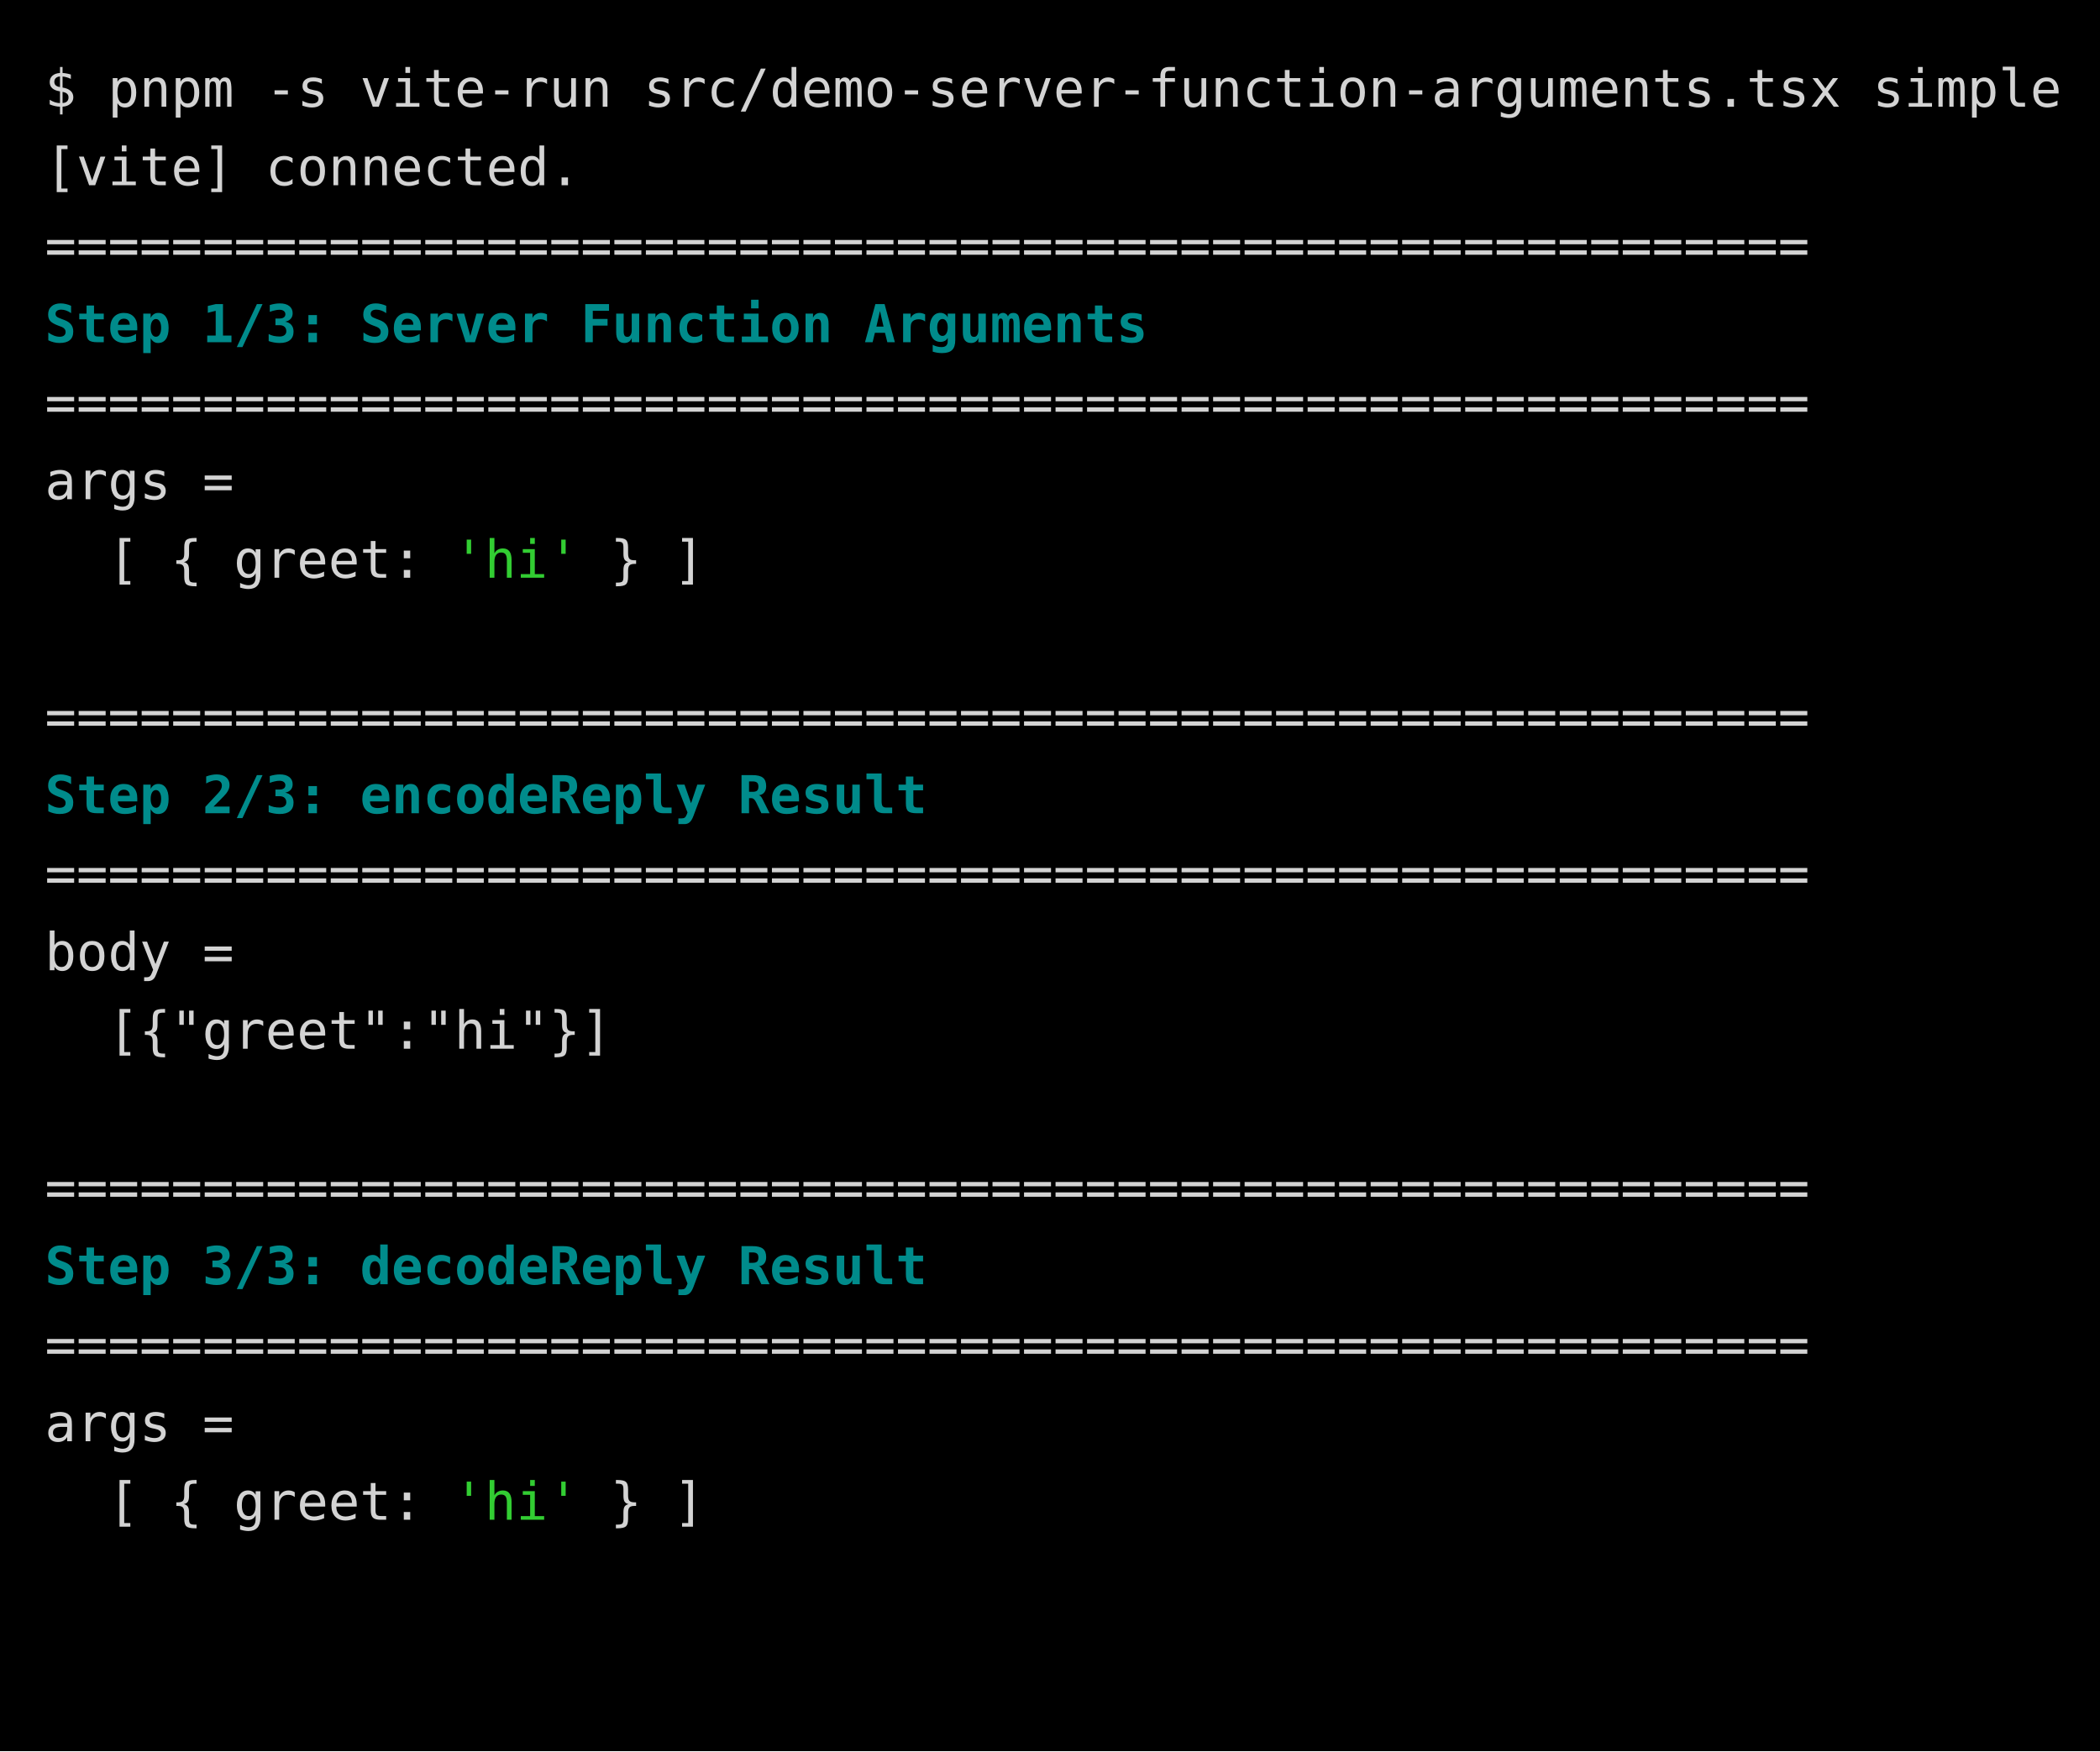
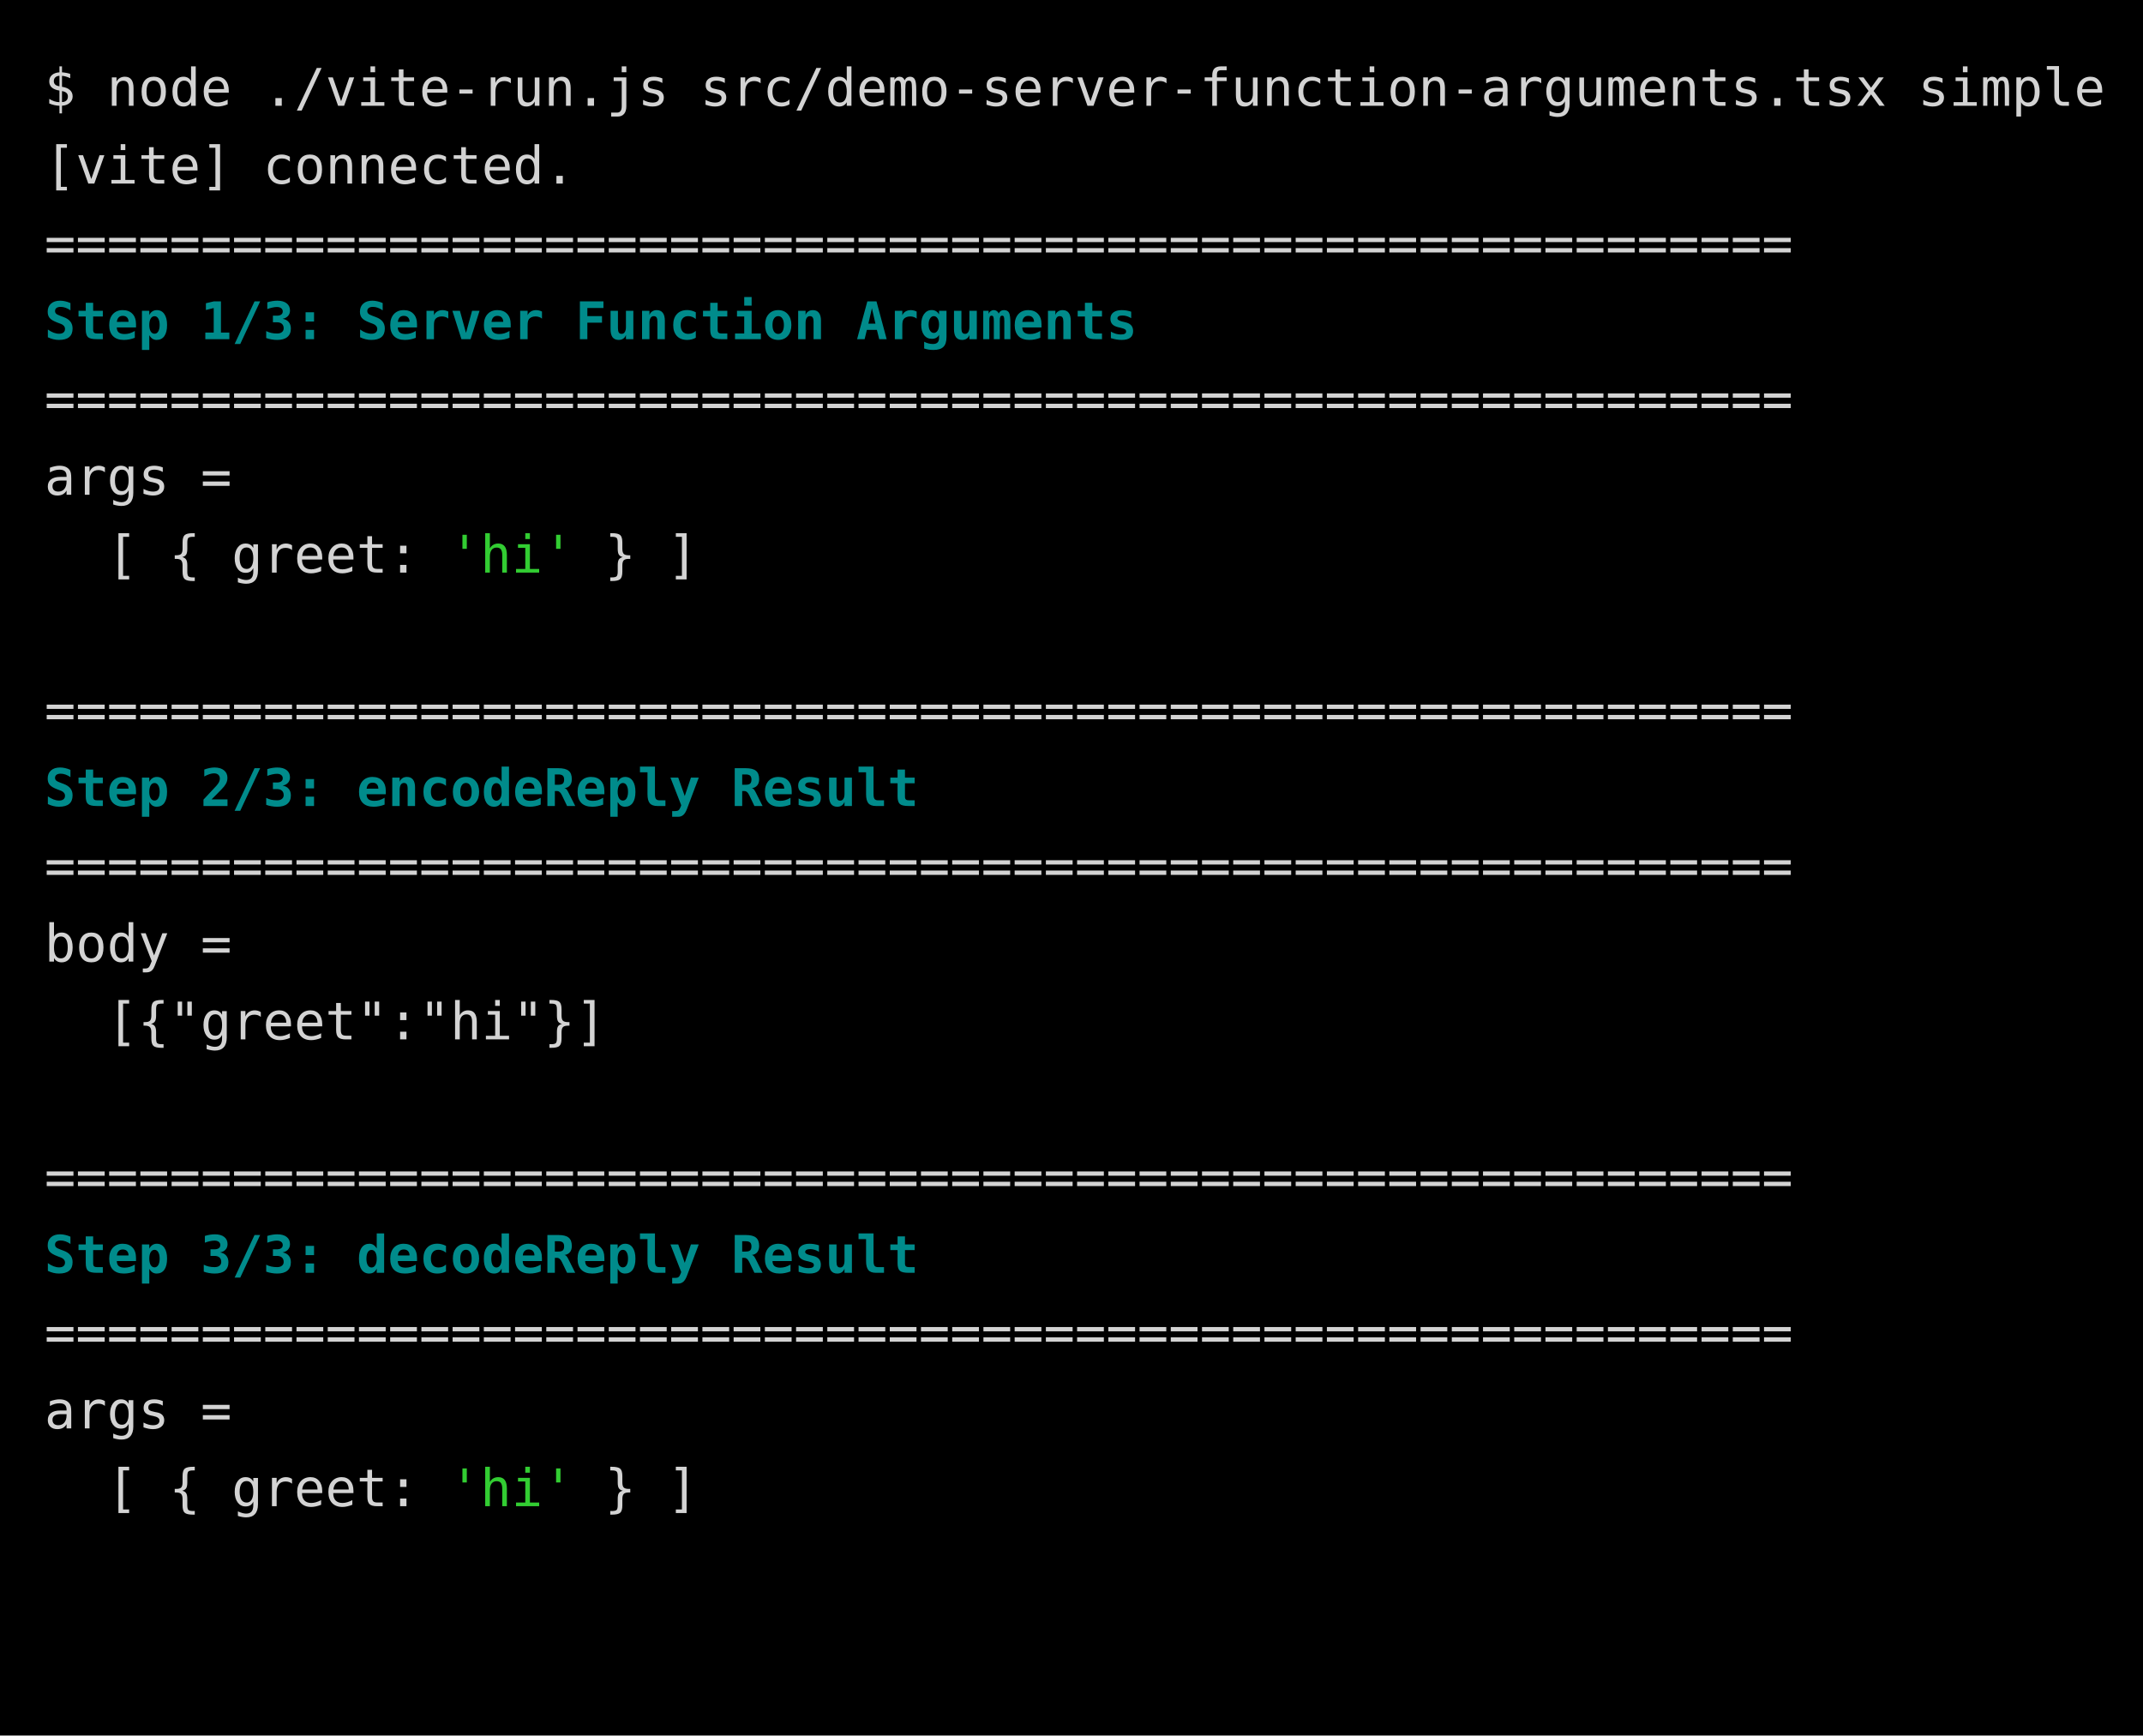
- <svg xmlns="http://www.w3.org/2000/svg" viewBox="0, 0, 561.69, 468.45" font-family="Roboto Mono, Menlo, monospace" font-size="14">
+ <svg xmlns="http://www.w3.org/2000/svg" viewBox="0, 0, 578.49, 468.45" font-family="Roboto Mono, Menlo, monospace" font-size="14">
  <g fill="#D3D3D3">
-     <rect x="0" y="0" width="561.69" height="468.45" fill="#000000" />
-     <text x="12" y="28.55">$ pnpm -s vite-run src/demo-server-function-arguments.tsx simple</text>
+     <rect x="0" y="0" width="578.49" height="468.45" fill="#000000" />
+     <text x="12" y="28.55">$ node ./vite-run.js src/demo-server-function-arguments.tsx simple</text>
    <text x="12" y="49.55">[vite] connected.</text>
    <text x="12" y="70.55">========================================================</text>
    <text x="12" y="91.55" font-weight="bold" fill="#008B8B">Step 1/3: Server Function Arguments</text>
    <text x="12" y="112.55">========================================================</text>
    <text x="12" y="133.55">args =</text>
    <text x="28.8" y="154.55">  [ { greet: </text>
    <text x="121.22" y="154.55" fill="#32CD32">'hi'</text>
    <text x="163.22" y="154.55"> } ]</text>
    <text x="12" y="196.55">========================================================</text>
    <text x="12" y="217.55" font-weight="bold" fill="#008B8B">Step 2/3: encodeReply Result</text>
    <text x="12" y="238.55">========================================================</text>
    <text x="12" y="259.55">body =</text>
    <text x="28.8" y="280.55">  [{"greet":"hi"}]</text>
    <text x="12" y="322.55">========================================================</text>
    <text x="12" y="343.55" font-weight="bold" fill="#008B8B">Step 3/3: decodeReply Result</text>
    <text x="12" y="364.55">========================================================</text>
    <text x="12" y="385.55">args =</text>
    <text x="28.8" y="406.55">  [ { greet: </text>
    <text x="121.22" y="406.55" fill="#32CD32">'hi'</text>
    <text x="163.22" y="406.55"> } ]</text>
  </g>
</svg>
